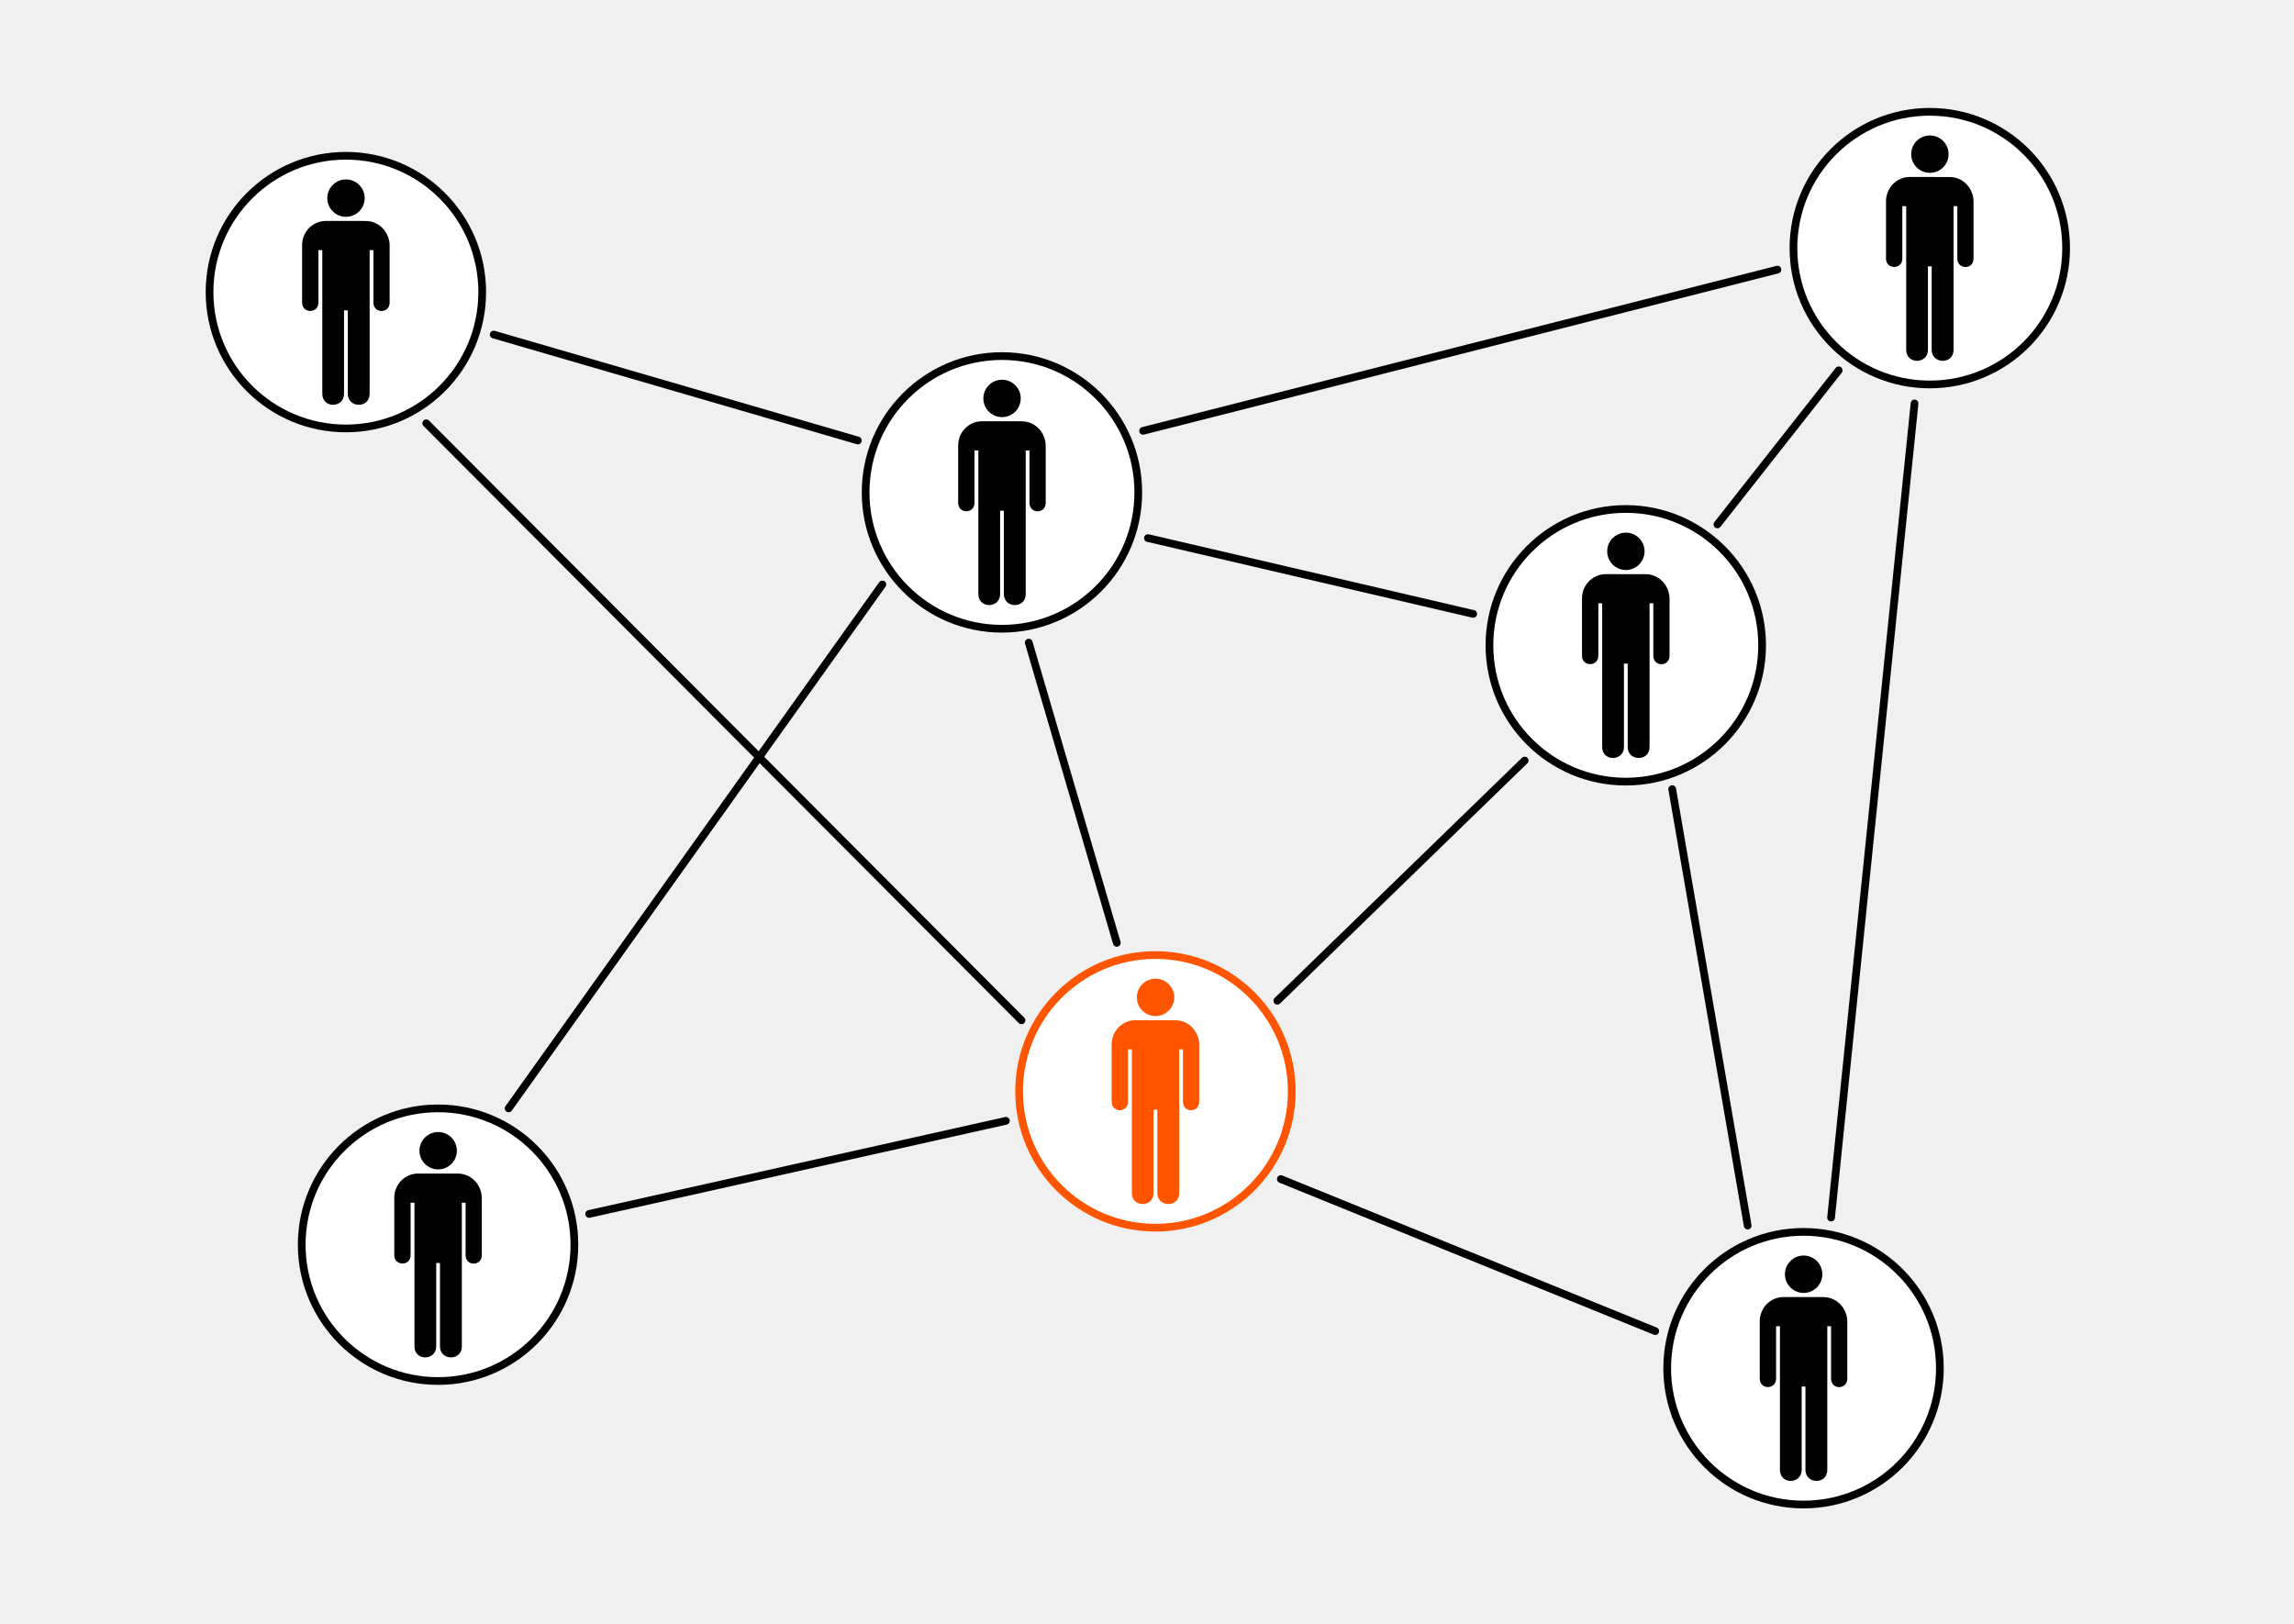
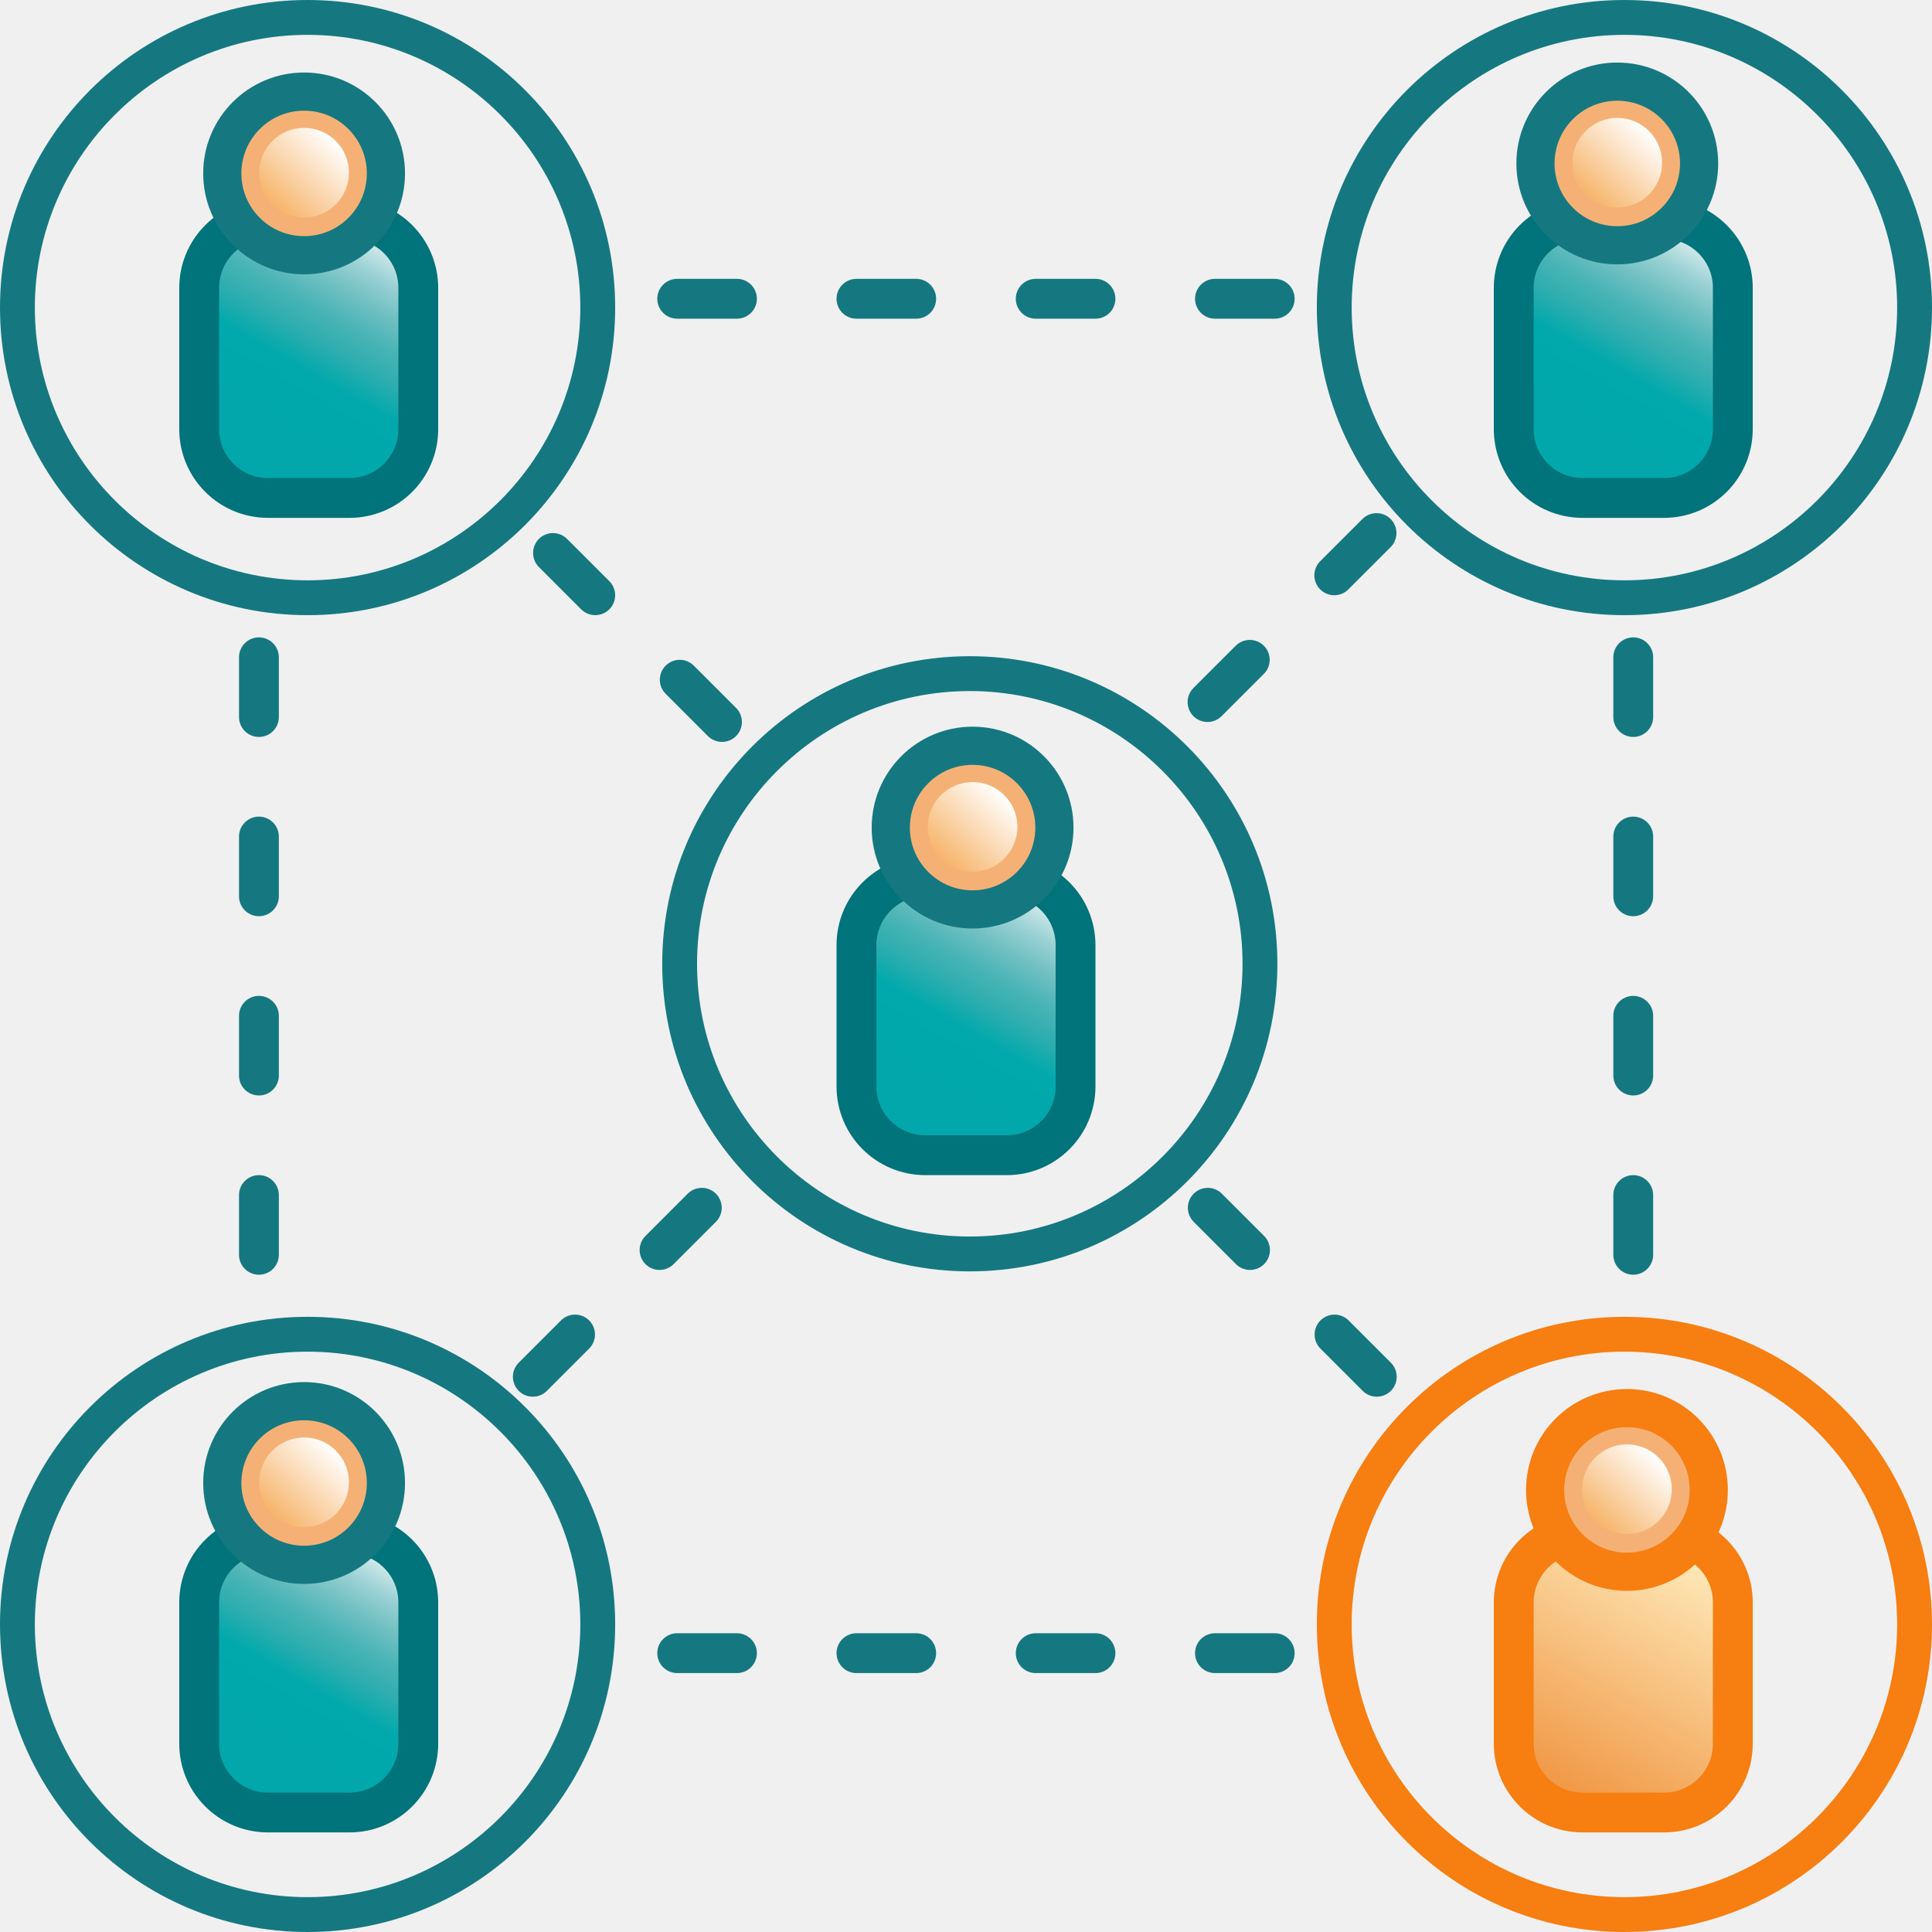
- <svg xmlns="http://www.w3.org/2000/svg" id="svg4052" viewBox="0 0 1487.2 1052.4" version="1.1">
-   <g id="layer1" transform="translate(0 .000083704)">
-     <g id="g6213" transform="translate(381.36 -128.52)">
-       <path id="path4214" d="m500.03 307.2c0 48.816-39.573 88.388-88.388 88.388-48.816 0-88.388-39.573-88.388-88.388 0-48.816 39.573-88.388 88.388-88.388 48.816 0 88.388 39.573 88.388 88.388z" transform="translate(-143.44 140.58)" stroke="#000" stroke-width="5" fill="#fff" />
-       <g id="g1517-9" transform="matrix(.29674 0 0 .29674 239.82 374.73)">
-         <g id="g1519-3">
-           <path id="path1521-6" d="m95.872 81.671c22.55 0 40.834-18.284 40.834-40.836 0-22.551-18.29-40.835-40.838-40.835-22.553 0-40.834 18.284-40.834 40.835 0 22.552 18.281 40.836 40.834 40.836z" />
-           <path id="path1523-3" d="m95.872 40.835" />
-         </g>
-         <path id="path1525-8" d="m52.173 90.683c-28.917 0-52.173 23.587-52.173 52.997v125.38c0 24.375 35.673 24.375 35.673 0v-114.64h8.445v313.91c0 32.59 47.503 31.631 47.503 0v-182.22h8.182v182.22c0 31.631 47.764 32.59 47.764 0v-313.91h8.247v114.64c0 24.563 35.487 24.562 35.423 0v-124.62c0-27.125-21.064-53.694-52.814-53.694l-86.25-0.056z" />
-       </g>
+ <svg xmlns="http://www.w3.org/2000/svg" version="1.1" id="Capa_1" x="0px" y="0px" viewBox="0 0 97 97" style="enable-background:new 0 0 97 97;" xml:space="preserve">
+   <g>
+     <linearGradient id="SVGID_1_" gradientUnits="userSpaceOnUse" x1="19.274" y1="11.463" x2="11.726" y2="24.537">
+       <stop offset="0" style="stop-color:#FFFFFF" />
+       <stop offset="0.064" style="stop-color:#CFE8E9" />
+       <stop offset="0.151" style="stop-color:#9AD1D4" />
+       <stop offset="0.243" style="stop-color:#71C0C2" />
+       <stop offset="0.337" style="stop-color:#4AB4B6" />
+       <stop offset="0.435" style="stop-color:#2DADAF" />
+       <stop offset="0.54" style="stop-color:#01A9AC" />
+       <stop offset="0.781" style="stop-color:#01A7AA" />
+     </linearGradient>
+     <path style="fill-rule:evenodd;clip-rule:evenodd;fill:url(#SVGID_1_);stroke:#01737A;stroke-width:2;stroke-linecap:round;stroke-linejoin:round;stroke-miterlimit:22.926;" d="   M21,21.546C21,23.454,19.454,25,17.547,25h-4.093C11.546,25,10,23.454,10,21.546v-7.093C10,12.546,11.546,11,13.453,11h4.093   C19.454,11,21,12.546,21,14.454V21.546z" />
+     <circle style="fill-rule:evenodd;clip-rule:evenodd;fill:#F5B175;stroke:#157880;stroke-width:1.917;stroke-linecap:round;stroke-linejoin:round;stroke-miterlimit:22.926;" cx="15.268" cy="8.707" r="4.108" />
+     <linearGradient id="SVGID_2_" gradientUnits="userSpaceOnUse" x1="13.806" y1="10.238" x2="16.815" y2="7.011">
+       <stop offset="0" style="stop-color:#F7B66E" />
+       <stop offset="1" style="stop-color:#FFFFFF" />
+     </linearGradient>
+     <circle style="fill-rule:evenodd;clip-rule:evenodd;fill:url(#SVGID_2_);" cx="15.268" cy="8.67" r="2.25" />
+   </g>
+   <g>
+     <path style="fill:#157880;" d="M15.443,67.863c7.551,0,13.693,6.143,13.693,13.693S22.994,95.25,15.443,95.25   S1.75,89.107,1.75,81.557S7.893,67.863,15.443,67.863 M15.443,66.113C6.914,66.113,0,73.028,0,81.557S6.914,97,15.443,97   s15.443-6.914,15.443-15.443S23.972,66.113,15.443,66.113L15.443,66.113z" />
+   </g>
+   <g>
+     <path style="fill:#157880;" d="M48.691,34.696c7.551,0,13.693,6.143,13.693,13.693s-6.143,13.693-13.693,13.693   S34.997,55.94,34.997,48.389S41.14,34.696,48.691,34.696 M48.691,32.946c-8.529,0-15.443,6.914-15.443,15.443   s6.914,15.443,15.443,15.443s15.443-6.914,15.443-15.443S57.22,32.946,48.691,32.946L48.691,32.946z" />
+   </g>
+   <g>
+     <path style="fill:#157880;" d="M15.443,1.75c7.551,0,13.693,6.143,13.693,13.693s-6.143,13.693-13.693,13.693   S1.75,22.994,1.75,15.443S7.893,1.75,15.443,1.75 M15.443,0C6.914,0,0,6.914,0,15.443s6.914,15.443,15.443,15.443   s15.443-6.914,15.443-15.443S23.972,0,15.443,0L15.443,0z" />
+   </g>
+   <path style="fill-rule:evenodd;clip-rule:evenodd;fill:none;stroke:#157880;stroke-width:2;stroke-linecap:round;stroke-linejoin:round;stroke-miterlimit:22.926;stroke-dasharray:3,6;" d="  M38.249,38.249" />
+   <g>
+     <path style="fill-rule:evenodd;clip-rule:evenodd;fill:none;" d="M71.124,71.124" />
+   </g>
+   <g>
+     <path style="fill:#157880;" d="M81.557,1.75c7.551,0,13.693,6.143,13.693,13.693s-6.143,13.693-13.693,13.693   s-13.693-6.143-13.693-13.693S74.006,1.75,81.557,1.75 M81.557,0c-8.529,0-15.443,6.914-15.443,15.443s6.914,15.443,15.443,15.443   S97,23.972,97,15.443S90.086,0,81.557,0L81.557,0z" />
+   </g>
+   <path style="fill-rule:evenodd;clip-rule:evenodd;fill:none;stroke:#157880;stroke-width:1.75;stroke-linecap:round;stroke-linejoin:round;stroke-miterlimit:22.926;" d="  M69.5,27" />
+   <g>
+     <line style="fill-rule:evenodd;clip-rule:evenodd;fill:none;stroke:#157880;stroke-width:2;stroke-linecap:round;stroke-linejoin:round;stroke-miterlimit:22.926;stroke-dasharray:3,6;" x1="64" y1="15" x2="29" y2="15" />
+     <path style="fill-rule:evenodd;clip-rule:evenodd;fill:none;stroke:#157880;stroke-width:2;stroke-linecap:round;stroke-linejoin:round;stroke-miterlimit:22.926;stroke-dasharray:3,6;" d="   M82,63V28" />
+     <line style="fill-rule:evenodd;clip-rule:evenodd;fill:none;stroke:#157880;stroke-width:2;stroke-linecap:round;stroke-linejoin:round;stroke-miterlimit:22.926;stroke-dasharray:3,6;" x1="34" y1="83" x2="69" y2="83" />
+     <path style="fill-rule:evenodd;clip-rule:evenodd;fill:none;stroke:#157880;stroke-width:2;stroke-linecap:round;stroke-linejoin:round;stroke-miterlimit:22.926;stroke-dasharray:3,6;" d="   M13,33v35" />
+     <g>
+       <line style="fill-rule:evenodd;clip-rule:evenodd;fill:none;stroke:#157880;stroke-width:2;stroke-linecap:round;stroke-linejoin:round;stroke-miterlimit:22.926;stroke-dasharray:3,6;" x1="36.249" y1="36.249" x2="23.751" y2="23.751" />
+       <line style="fill-rule:evenodd;clip-rule:evenodd;fill:none;stroke:#157880;stroke-width:2;stroke-linecap:round;stroke-linejoin:round;stroke-miterlimit:22.926;stroke-dasharray:3,6;" x1="69.124" y1="69.124" x2="57.375" y2="57.375" />
    </g>
-     <g id="g6213-4" transform="translate(-43.966 -258.39)">
-       <path id="path4214-9" d="m500.03 307.2c0 48.816-39.573 88.388-88.388 88.388-48.816 0-88.388-39.573-88.388-88.388 0-48.816 39.573-88.388 88.388-88.388 48.816 0 88.388 39.573 88.388 88.388z" transform="translate(-143.44 140.58)" stroke="#000" stroke-width="5" fill="#fff" />
-       <g id="g1517-9-7" transform="matrix(.29674 0 0 .29674 239.82 374.73)">
-         <g id="g1519-3-9">
-           <path id="path1521-6-4" d="m95.872 81.671c22.55 0 40.834-18.284 40.834-40.836 0-22.551-18.29-40.835-40.838-40.835-22.553 0-40.834 18.284-40.834 40.835 0 22.552 18.281 40.836 40.834 40.836z" />
-           <path id="path1523-3-4" d="m95.872 40.835" />
-         </g>
-         <path id="path1525-8-8" d="m52.173 90.683c-28.917 0-52.173 23.587-52.173 52.997v125.38c0 24.375 35.673 24.375 35.673 0v-114.64h8.445v313.91c0 32.59 47.503 31.631 47.503 0v-182.22h8.182v182.22c0 31.631 47.764 32.59 47.764 0v-313.91h8.247v114.64c0 24.563 35.487 24.562 35.423 0v-124.62c0-27.125-21.064-53.694-52.814-53.694l-86.25-0.056z" />
-       </g>
+     <g>
+       <line style="fill-rule:evenodd;clip-rule:evenodd;fill:none;stroke:#157880;stroke-width:2;stroke-linecap:round;stroke-linejoin:round;stroke-miterlimit:22.926;stroke-dasharray:3,6;" x1="60.626" y1="35.249" x2="72.124" y2="23.751" />
+       <line style="fill-rule:evenodd;clip-rule:evenodd;fill:none;stroke:#157880;stroke-width:2;stroke-linecap:round;stroke-linejoin:round;stroke-miterlimit:22.926;stroke-dasharray:3,6;" x1="26.751" y1="69.124" x2="38.499" y2="57.375" />
    </g>
-     <g id="g6213-2" transform="translate(15.794 359.23)">
-       <path id="path4214-1" d="m500.03 307.2c0 48.816-39.573 88.388-88.388 88.388-48.816 0-88.388-39.573-88.388-88.388 0-48.816 39.573-88.388 88.388-88.388 48.816 0 88.388 39.573 88.388 88.388z" transform="translate(-143.44 140.58)" stroke="#000" stroke-width="5" fill="#fff" />
-       <g id="g1517-9-5" transform="matrix(.29674 0 0 .29674 239.82 374.73)">
-         <g id="g1519-3-5">
-           <path id="path1521-6-44" d="m95.872 81.671c22.55 0 40.834-18.284 40.834-40.836 0-22.551-18.29-40.835-40.838-40.835-22.553 0-40.834 18.284-40.834 40.835 0 22.552 18.281 40.836 40.834 40.836z" />
-           <path id="path1523-3-5" d="m95.872 40.835" />
-         </g>
-         <path id="path1525-8-9" d="m52.173 90.683c-28.917 0-52.173 23.587-52.173 52.997v125.38c0 24.375 35.673 24.375 35.673 0v-114.64h8.445v313.91c0 32.59 47.503 31.631 47.503 0v-182.22h8.182v182.22c0 31.631 47.764 32.59 47.764 0v-313.91h8.247v114.64c0 24.563 35.487 24.562 35.423 0v-124.62c0-27.125-21.064-53.694-52.814-53.694l-86.25-0.056z" />
-       </g>
-     </g>
-     <g id="g6458" transform="translate(169.59 -164.94)">
-       <path id="path4214-8" d="m500.03 307.2c0 48.816-39.573 88.388-88.388 88.388-48.816 0-88.388-39.573-88.388-88.388 0-48.816 39.573-88.388 88.388-88.388 48.816 0 88.388 39.573 88.388 88.388z" transform="translate(472.76 276.13)" stroke="#000" stroke-width="5" fill="#fff" />
-       <g id="g1517-9-9" transform="matrix(.29674 0 0 .29674 856.02 510.28)">
-         <g id="g1519-3-8">
-           <path id="path1521-6-8" d="m95.872 81.671c22.55 0 40.834-18.284 40.834-40.836 0-22.551-18.29-40.835-40.838-40.835-22.553 0-40.834 18.284-40.834 40.835 0 22.552 18.281 40.836 40.834 40.836z" />
-           <path id="path1523-3-1" d="m95.872 40.835" />
-         </g>
-         <path id="path1525-8-0" d="m52.173 90.683c-28.917 0-52.173 23.587-52.173 52.997v125.38c0 24.375 35.673 24.375 35.673 0v-114.64h8.445v313.91c0 32.59 47.503 31.631 47.503 0v-182.22h8.182v182.22c0 31.631 47.764 32.59 47.764 0v-313.91h8.247v114.64c0 24.563 35.487 24.562 35.423 0v-124.62c0-27.125-21.064-53.694-52.814-53.694l-86.25-0.056z" />
-       </g>
-     </g>
-     <g id="g6449" transform="translate(.000002464 175.97)">
-       <path id="path4214-8-8" d="m500.03 307.2c0 48.816-39.573 88.388-88.388 88.388-48.816 0-88.388-39.573-88.388-88.388 0-48.816 39.573-88.388 88.388-88.388 48.816 0 88.388 39.573 88.388 88.388z" transform="translate(337.42 224.43)" stroke="#f50" stroke-width="5" fill="#fff" />
-       <g id="g1517-9-9-4" transform="matrix(.29674 0 0 .29674 720.69 458.57)">
-         <g id="g6406" fill="#f50">
-           <g id="g1519-3-8-7">
-             <path id="path1521-6-8-9" d="m95.872 81.671c22.55 0 40.834-18.284 40.834-40.836 0-22.551-18.29-40.835-40.838-40.835-22.553 0-40.834 18.284-40.834 40.835 0 22.552 18.281 40.836 40.834 40.836z" />
-             <path id="path1523-3-1-0" d="m95.872 40.835" />
-           </g>
-           <path id="path1525-8-0-5" d="m52.173 90.683c-28.917 0-52.173 23.587-52.173 52.997v125.38c0 24.375 35.673 24.375 35.673 0v-114.64h8.445v313.91c0 32.59 47.503 31.631 47.503 0v-182.22h8.182v182.22c0 31.631 47.764 32.59 47.764 0v-313.91h8.247v114.64c0 24.563 35.487 24.562 35.423 0v-124.62c0-27.125-21.064-53.694-52.814-53.694l-86.25-0.056z" />
-         </g>
-       </g>
-     </g>
-     <g id="g6213-48" transform="translate(901.03 439.31)">
-       <path id="path4214-7" d="m500.03 307.2c0 48.816-39.573 88.388-88.388 88.388-48.816 0-88.388-39.573-88.388-88.388 0-48.816 39.573-88.388 88.388-88.388 48.816 0 88.388 39.573 88.388 88.388z" transform="translate(-143.44 140.58)" stroke="#000" stroke-width="5" fill="#fff" />
-       <g id="g1517-9-51" transform="matrix(.29674 0 0 .29674 239.82 374.73)">
-         <g id="g1519-3-99">
-           <path id="path1521-6-2" d="m95.872 81.671c22.55 0 40.834-18.284 40.834-40.836 0-22.551-18.29-40.835-40.838-40.835-22.553 0-40.834 18.284-40.834 40.835 0 22.552 18.281 40.836 40.834 40.836z" />
-           <path id="path1523-3-7" d="m95.872 40.835" />
-         </g>
-         <path id="path1525-8-06" d="m52.173 90.683c-28.917 0-52.173 23.587-52.173 52.997v125.38c0 24.375 35.673 24.375 35.673 0v-114.64h8.445v313.91c0 32.59 47.503 31.631 47.503 0v-182.22h8.182v182.22c0 31.631 47.764 32.59 47.764 0v-313.91h8.247v114.64c0 24.563 35.487 24.562 35.423 0v-124.62c0-27.125-21.064-53.694-52.814-53.694l-86.25-0.056z" />
-       </g>
-     </g>
-     <g id="g6213-1" transform="translate(982.88 -286.9)">
-       <path id="path4214-83" d="m500.03 307.2c0 48.816-39.573 88.388-88.388 88.388-48.816 0-88.388-39.573-88.388-88.388 0-48.816 39.573-88.388 88.388-88.388 48.816 0 88.388 39.573 88.388 88.388z" transform="translate(-143.44 140.58)" stroke="#000" stroke-width="5" fill="#fff" />
-       <g id="g1517-9-59" transform="matrix(.29674 0 0 .29674 239.82 374.73)">
-         <g id="g1519-3-86">
-           <path id="path1521-6-45" d="m95.872 81.671c22.55 0 40.834-18.284 40.834-40.836 0-22.551-18.29-40.835-40.838-40.835-22.553 0-40.834 18.284-40.834 40.835 0 22.552 18.281 40.836 40.834 40.836z" />
-           <path id="path1523-3-3" d="m95.872 40.835" />
-         </g>
-         <path id="path1525-8-03" d="m52.173 90.683c-28.917 0-52.173 23.587-52.173 52.997v125.38c0 24.375 35.673 24.375 35.673 0v-114.64h8.445v313.91c0 32.59 47.503 31.631 47.503 0v-182.22h8.182v182.22c0 31.631 47.764 32.59 47.764 0v-313.91h8.247v114.64c0 24.563 35.487 24.562 35.423 0v-124.62c0-27.125-21.064-53.694-52.814-53.694l-86.25-0.056z" />
-       </g>
-     </g>
-     <path id="path6468" d="m320.06 216.91 236.1 68.689" transform="translate(0 -.000083704)" stroke="#000" stroke-linecap="round" stroke-width="5" fill="none" />
-     <path id="path6470" d="m744.19 348.85 210.88 49.184" transform="translate(0 -.000083704)" stroke="#000" stroke-linecap="round" stroke-width="5" fill="none" />
-     <path id="path6472" d="m1113.4 340.01 78.621-99.898" transform="translate(0 -.000083704)" stroke="#000" stroke-linecap="round" stroke-width="5" fill="none" />
-     <path id="path6474" d="m666.93 416.65 57.083 194.66" transform="translate(0 -.000083704)" stroke="#000" stroke-linecap="round" stroke-width="5" fill="none" />
-     <path id="path6476" d="m988.45 493.09-160.36 155.76" stroke="#000" stroke-linecap="round" stroke-width="5" fill="#f50" />
-     <path id="path6478" d="m381.92 787.07 270.22-60.37" transform="translate(0 -.000083704)" stroke="#000" stroke-linecap="round" stroke-width="5" fill="none" />
-     <path id="path6480" d="m830.37 764.48 242.71 98.561" transform="translate(0 -.000083704)" stroke="#000" stroke-linecap="round" stroke-width="5" fill="none" />
-     <path id="path6482" d="m662.21 661.53-385.88-387.11" transform="translate(0 -.000083704)" stroke="#000" stroke-linecap="round" stroke-width="5" fill="none" />
-     <path id="path6484" d="m572.02 378.95-242.27 339.7" transform="translate(0 -.000083704)" stroke="#000" stroke-linecap="round" stroke-width="5" fill="none" />
-     <path id="path6486" d="m741.07 279.35 411.23-104.54" transform="translate(0 -.000083704)" stroke="#000" stroke-linecap="round" stroke-width="5" fill="none" />
-     <path id="path6490" d="m1241.2 261.57-54.112 527.86" transform="translate(0 -.000083704)" stroke="#000" stroke-linecap="round" stroke-width="5" fill="none" />
-     <path id="path6492" d="m1084.1 511.64 48.926 282.98" transform="translate(0 -.000083704)" stroke="#000" stroke-linecap="round" stroke-width="5" fill="none" />
+   </g>
+   <g>
+     <path style="fill:#F77E11;" d="M81.557,67.863c7.551,0,13.693,6.143,13.693,13.693S89.107,95.25,81.557,95.25   s-13.693-6.143-13.693-13.693S74.006,67.863,81.557,67.863 M81.557,66.113c-8.529,0-15.443,6.914-15.443,15.443   S73.028,97,81.557,97S97,90.086,97,81.557S90.086,66.113,81.557,66.113L81.557,66.113z" />
+   </g>
+   <g>
+     <linearGradient id="SVGID_3_" gradientUnits="userSpaceOnUse" x1="85.274" y1="77.463" x2="76.007" y2="93.515">
+       <stop offset="0" style="stop-color:#FFEDBF" />
+       <stop offset="1" style="stop-color:#EC7E20" />
+     </linearGradient>
+     <path style="fill-rule:evenodd;clip-rule:evenodd;fill:url(#SVGID_3_);stroke:#F77E11;stroke-width:2;stroke-linecap:round;stroke-linejoin:round;stroke-miterlimit:22.926;" d="   M87,87.546C87,89.454,85.454,91,83.547,91h-4.093C77.546,91,76,89.454,76,87.546v-7.093C76,78.546,77.546,77,79.453,77h4.093   C85.454,77,87,78.546,87,80.454V87.546z" />
+     <circle style="fill-rule:evenodd;clip-rule:evenodd;fill:#F5B175;stroke:#F77E11;stroke-width:1.917;stroke-linecap:round;stroke-linejoin:round;stroke-miterlimit:22.926;" cx="81.684" cy="74.805" r="4.108" />
+     <linearGradient id="SVGID_4_" gradientUnits="userSpaceOnUse" x1="80.223" y1="76.336" x2="83.232" y2="73.109">
+       <stop offset="0" style="stop-color:#F7B66E" />
+       <stop offset="1" style="stop-color:#FFFFFF" />
+     </linearGradient>
+     <circle style="fill-rule:evenodd;clip-rule:evenodd;fill:url(#SVGID_4_);" cx="81.684" cy="74.769" r="2.25" />
+   </g>
+   <g>
+     <linearGradient id="SVGID_5_" gradientUnits="userSpaceOnUse" x1="52.274" y1="44.463" x2="44.726" y2="57.537">
+       <stop offset="0" style="stop-color:#FFFFFF" />
+       <stop offset="0.064" style="stop-color:#CFE8E9" />
+       <stop offset="0.151" style="stop-color:#9AD1D4" />
+       <stop offset="0.243" style="stop-color:#71C0C2" />
+       <stop offset="0.337" style="stop-color:#4AB4B6" />
+       <stop offset="0.435" style="stop-color:#2DADAF" />
+       <stop offset="0.54" style="stop-color:#01A9AC" />
+       <stop offset="0.781" style="stop-color:#01A7AA" />
+     </linearGradient>
+     <path style="fill-rule:evenodd;clip-rule:evenodd;fill:url(#SVGID_5_);stroke:#01737A;stroke-width:2;stroke-linecap:round;stroke-linejoin:round;stroke-miterlimit:22.926;" d="   M54,54.546C54,56.454,52.454,58,50.547,58h-4.093C44.546,58,43,56.454,43,54.546v-7.093C43,45.546,44.546,44,46.453,44h4.093   C52.454,44,54,45.546,54,47.454V54.546z" />
+     <circle style="fill-rule:evenodd;clip-rule:evenodd;fill:#F5B175;stroke:#157880;stroke-width:1.917;stroke-linecap:round;stroke-linejoin:round;stroke-miterlimit:22.926;" cx="48.831" cy="41.551" r="4.108" />
+     <linearGradient id="SVGID_6_" gradientUnits="userSpaceOnUse" x1="47.37" y1="43.082" x2="50.379" y2="39.855">
+       <stop offset="0" style="stop-color:#F7B66E" />
+       <stop offset="1" style="stop-color:#FFFFFF" />
+     </linearGradient>
+     <circle style="fill-rule:evenodd;clip-rule:evenodd;fill:url(#SVGID_6_);" cx="48.831" cy="41.515" r="2.25" />
+   </g>
+   <g>
+     <linearGradient id="SVGID_7_" gradientUnits="userSpaceOnUse" x1="85.274" y1="11.463" x2="77.726" y2="24.537">
+       <stop offset="0" style="stop-color:#FFFFFF" />
+       <stop offset="0.064" style="stop-color:#CFE8E9" />
+       <stop offset="0.151" style="stop-color:#9AD1D4" />
+       <stop offset="0.243" style="stop-color:#71C0C2" />
+       <stop offset="0.337" style="stop-color:#4AB4B6" />
+       <stop offset="0.435" style="stop-color:#2DADAF" />
+       <stop offset="0.54" style="stop-color:#01A9AC" />
+       <stop offset="0.781" style="stop-color:#01A7AA" />
+     </linearGradient>
+     <path style="fill-rule:evenodd;clip-rule:evenodd;fill:url(#SVGID_7_);stroke:#01737A;stroke-width:2;stroke-linecap:round;stroke-linejoin:round;stroke-miterlimit:22.926;" d="   M87,21.546C87,23.454,85.454,25,83.547,25h-4.093C77.546,25,76,23.454,76,21.546v-7.093C76,12.546,77.546,11,79.453,11h4.093   C85.454,11,87,12.546,87,14.454V21.546z" />
+     <circle style="fill-rule:evenodd;clip-rule:evenodd;fill:#F5B175;stroke:#157880;stroke-width:1.917;stroke-linecap:round;stroke-linejoin:round;stroke-miterlimit:22.926;" cx="81.199" cy="8.207" r="4.108" />
+     <linearGradient id="SVGID_8_" gradientUnits="userSpaceOnUse" x1="79.738" y1="9.738" x2="82.747" y2="6.511">
+       <stop offset="0" style="stop-color:#F7B66E" />
+       <stop offset="1" style="stop-color:#FFFFFF" />
+     </linearGradient>
+     <circle style="fill-rule:evenodd;clip-rule:evenodd;fill:url(#SVGID_8_);" cx="81.199" cy="8.17" r="2.25" />
+   </g>
+   <g>
+     <linearGradient id="SVGID_9_" gradientUnits="userSpaceOnUse" x1="19.274" y1="77.463" x2="11.726" y2="90.537">
+       <stop offset="0" style="stop-color:#FFFFFF" />
+       <stop offset="0.064" style="stop-color:#CFE8E9" />
+       <stop offset="0.151" style="stop-color:#9AD1D4" />
+       <stop offset="0.243" style="stop-color:#71C0C2" />
+       <stop offset="0.337" style="stop-color:#4AB4B6" />
+       <stop offset="0.435" style="stop-color:#2DADAF" />
+       <stop offset="0.54" style="stop-color:#01A9AC" />
+       <stop offset="0.781" style="stop-color:#01A7AA" />
+     </linearGradient>
+     <path style="fill-rule:evenodd;clip-rule:evenodd;fill:url(#SVGID_9_);stroke:#01737A;stroke-width:2;stroke-linecap:round;stroke-linejoin:round;stroke-miterlimit:22.926;" d="   M21,87.546C21,89.454,19.454,91,17.547,91h-4.093C11.546,91,10,89.454,10,87.546v-7.093C10,78.546,11.546,77,13.453,77h4.093   C19.454,77,21,78.546,21,80.454V87.546z" />
+     <circle style="fill-rule:evenodd;clip-rule:evenodd;fill:#F5B175;stroke:#157880;stroke-width:1.917;stroke-linecap:round;stroke-linejoin:round;stroke-miterlimit:22.926;" cx="15.268" cy="74.457" r="4.108" />
+     <linearGradient id="SVGID_10_" gradientUnits="userSpaceOnUse" x1="13.806" y1="75.988" x2="16.815" y2="72.761">
+       <stop offset="0" style="stop-color:#F7B66E" />
+       <stop offset="1" style="stop-color:#FFFFFF" />
+     </linearGradient>
+     <circle style="fill-rule:evenodd;clip-rule:evenodd;fill:url(#SVGID_10_);" cx="15.268" cy="74.42" r="2.25" />
  </g>
</svg>
